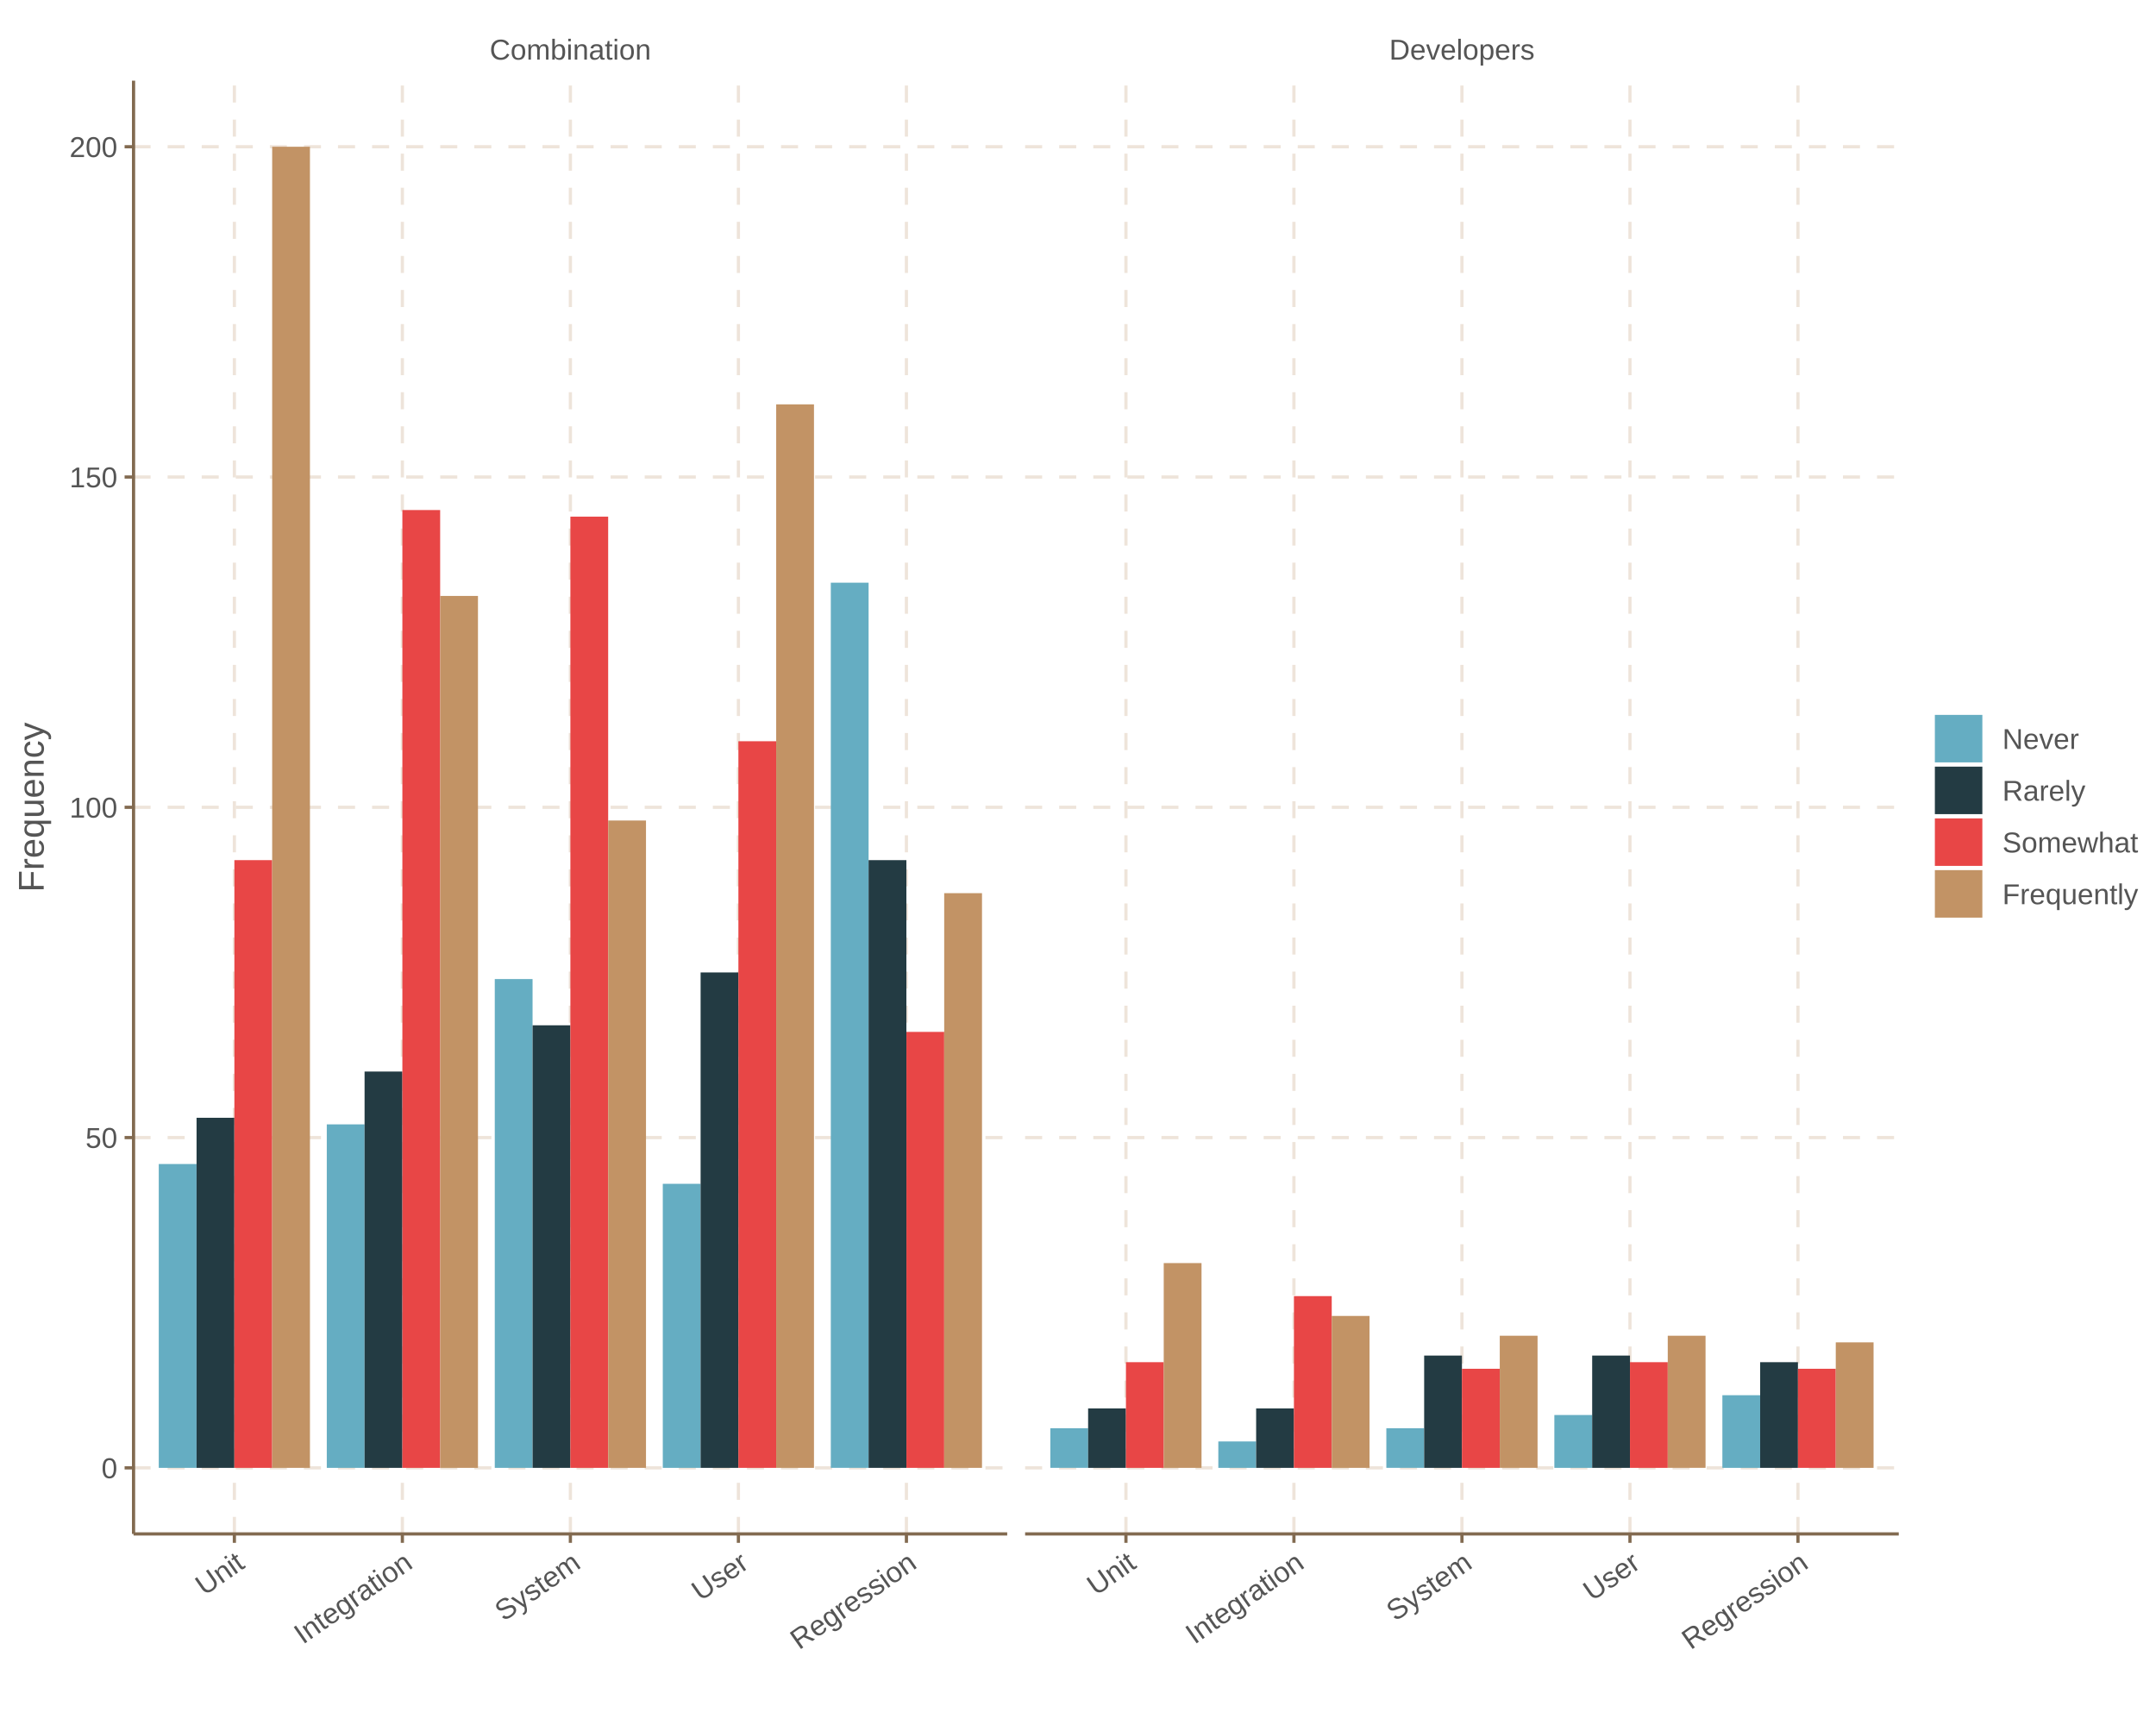
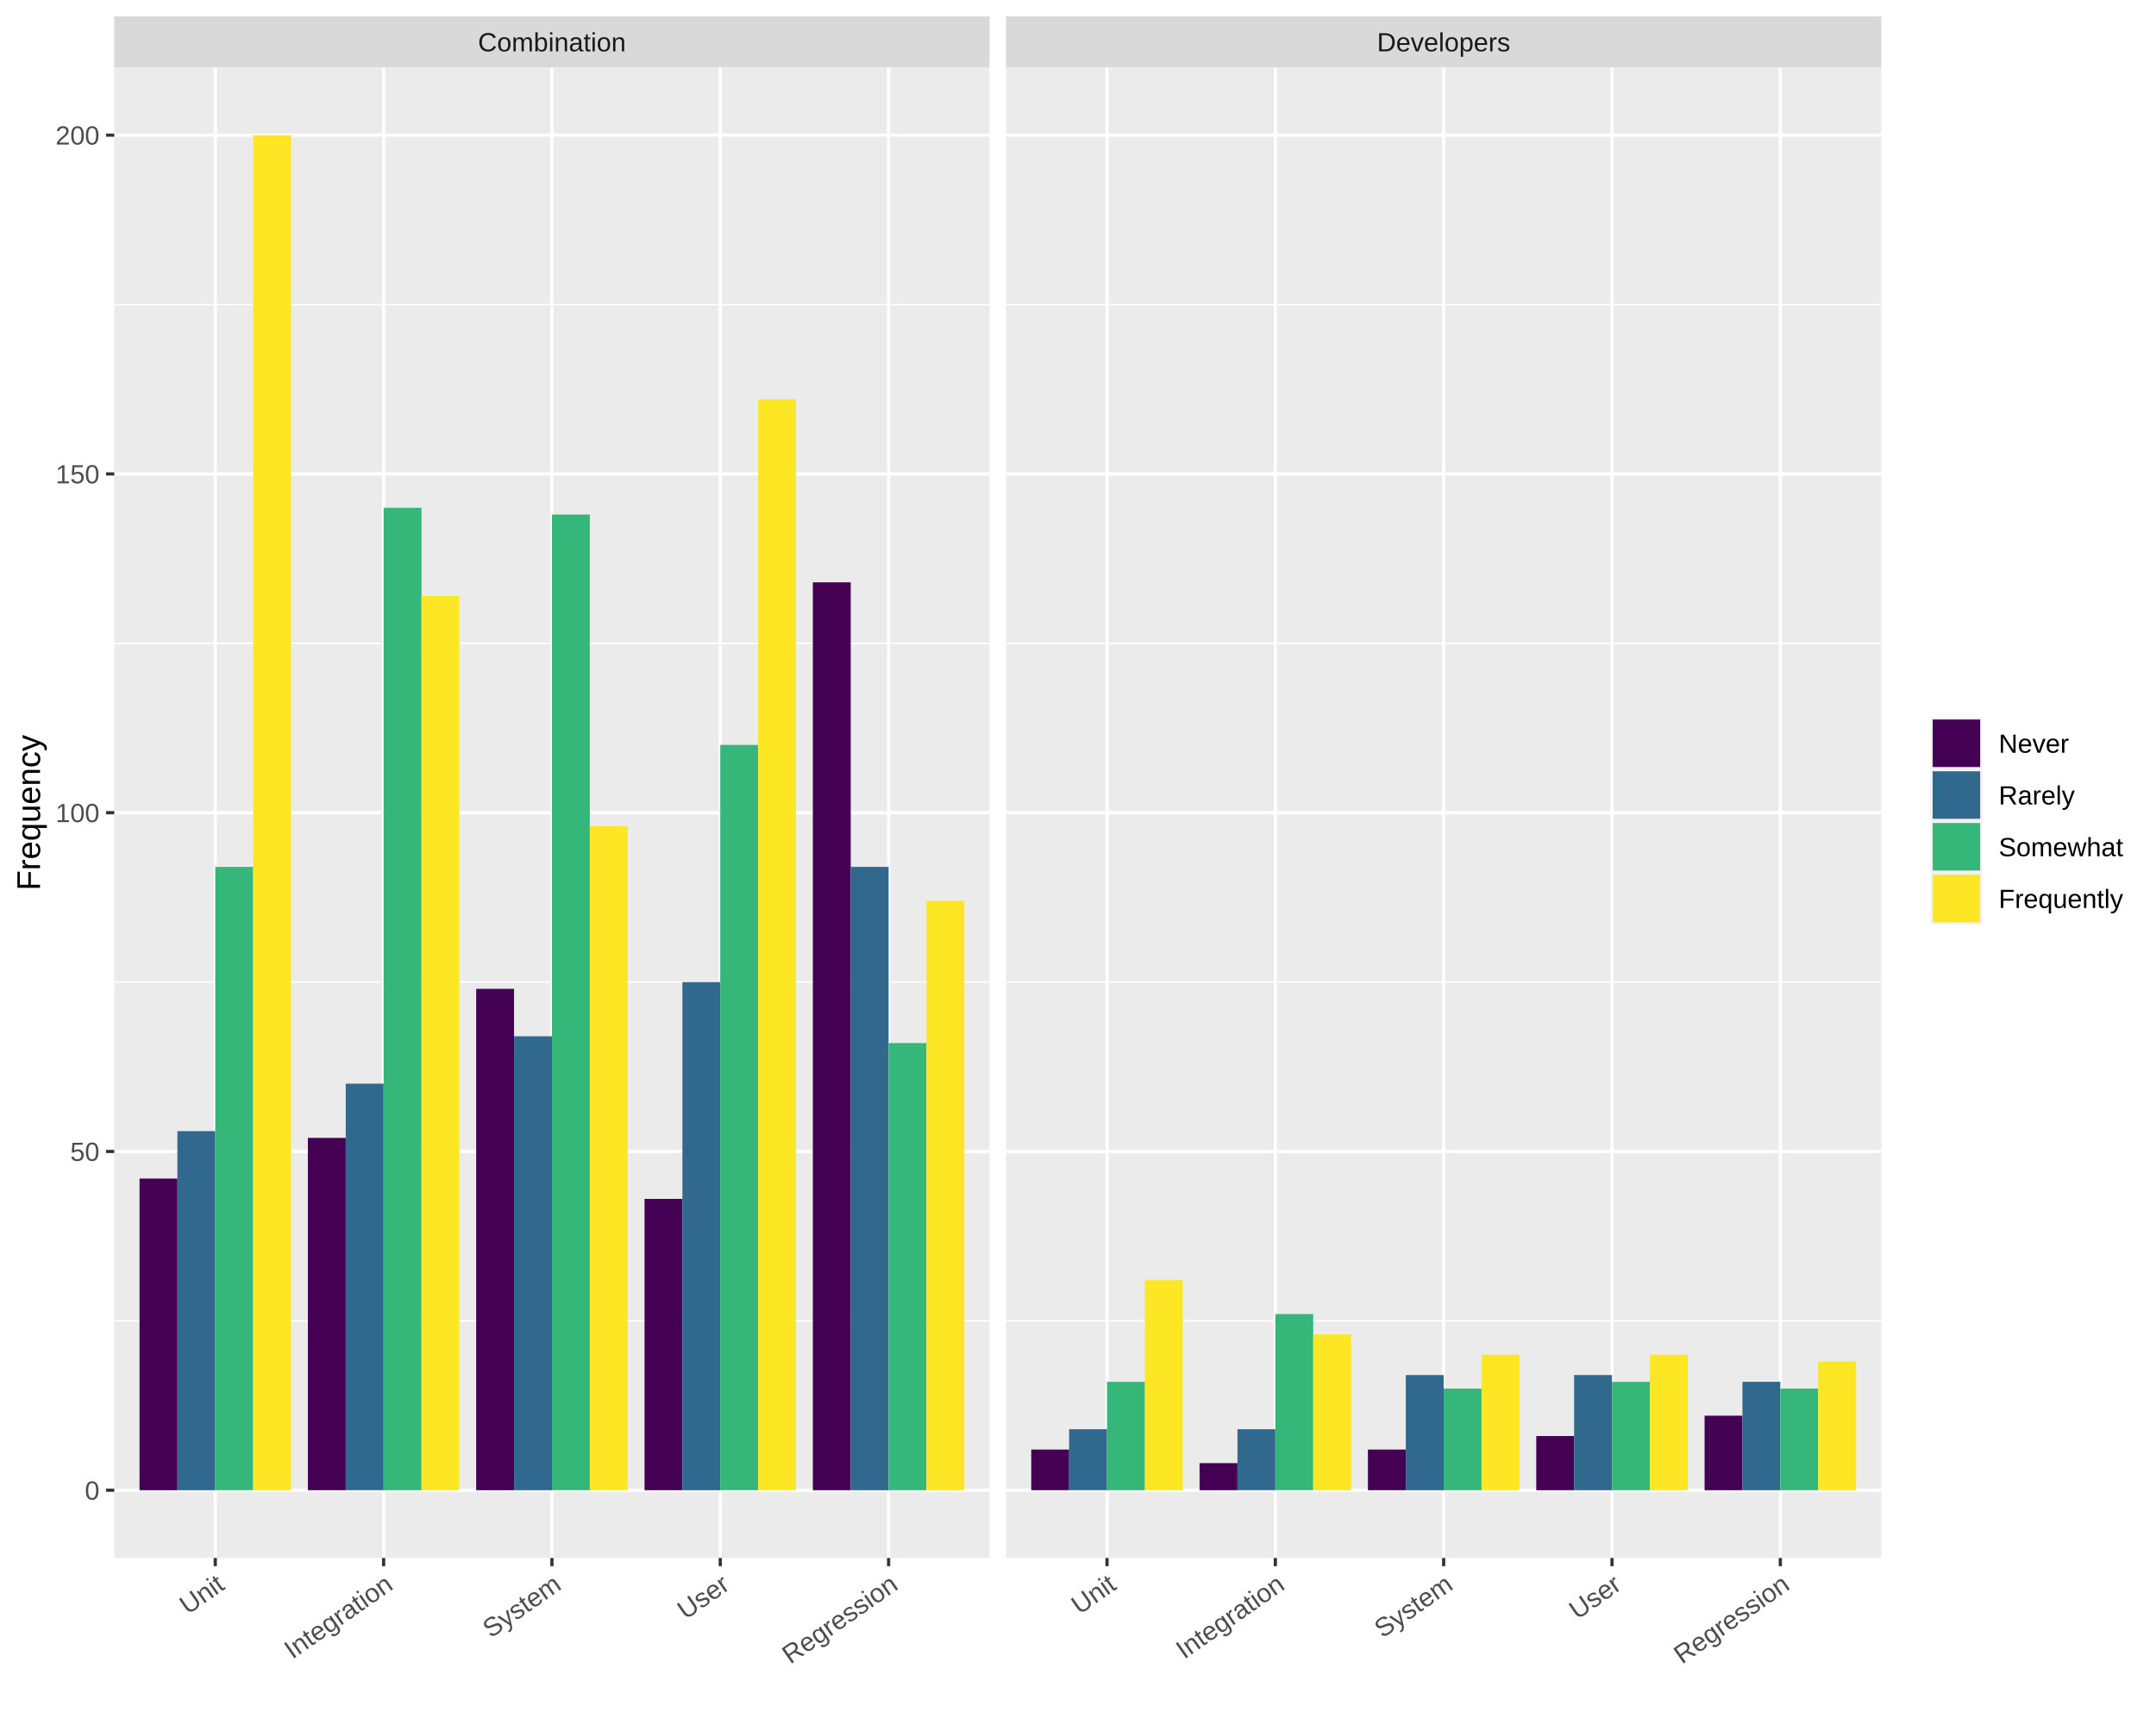
<svg xmlns="http://www.w3.org/2000/svg" class="svglite" width="720.00pt" height="576.00pt" viewBox="0 0 720.00 576.00">
  <defs>
    <style type="text/css">
    .svglite line, .svglite polyline, .svglite polygon, .svglite path, .svglite rect, .svglite circle {
      fill: none;
      stroke: #000000;
      stroke-linecap: round;
      stroke-linejoin: round;
      stroke-miterlimit: 10.00;
    }
    .svglite text {
      white-space: pre;
    }
  </style>
  </defs>
  <rect width="100%" height="100%" style="stroke: none; fill: #FFFFFF;" />
  <defs>
    <clipPath id="cpMC4wMHw3MjAuMDB8MC4wMHw1NzYuMDA=">
      <rect x="0.00" y="0.00" width="720.00" height="576.00" />
    </clipPath>
  </defs>
  <g clip-path="url(#cpMC4wMHw3MjAuMDB8MC4wMHw1NzYuMDA=)">
-     <rect x="-0" y="0.00" width="720.00" height="576.00" style="stroke-width: 1.07; stroke: #FFFFFF; fill: #FFFFFF;" />
+     <rect x="0.00" y="0.00" width="720.00" height="576.00" style="stroke-width: 1.07; stroke: #FFFFFF; fill: #FFFFFF;" />
  </g>
  <defs>
-     <clipPath id="cpNDQuNjB8MzM2LjM2fDI2Ljk0fDUxMi4yMA==">
-       <rect x="44.60" y="26.94" width="291.76" height="485.26" />
+     <clipPath id="cpMzguMTZ8MzMwLjQ4fDIyLjUwfDUyMC4yMw==">
+       <rect x="38.16" y="22.50" width="292.31" height="497.72" />
    </clipPath>
  </defs>
-   <g clip-path="url(#cpNDQuNjB8MzM2LjM2fDI2Ljk0fDUxMi4yMA==)">
-     <rect x="44.60" y="26.94" width="291.76" height="485.26" style="stroke-width: 1.07; stroke: none; fill: #FFFFFF;" />
-     <polyline points="44.60,490.14 336.36,490.14 " style="stroke-width: 1.07; stroke: #EEE4DA; stroke-dasharray: 5.69,5.69; stroke-linecap: butt;" />
-     <polyline points="44.60,379.85 336.36,379.85 " style="stroke-width: 1.07; stroke: #EEE4DA; stroke-dasharray: 5.69,5.69; stroke-linecap: butt;" />
-     <polyline points="44.60,269.57 336.36,269.57 " style="stroke-width: 1.07; stroke: #EEE4DA; stroke-dasharray: 5.69,5.69; stroke-linecap: butt;" />
-     <polyline points="44.60,159.28 336.36,159.28 " style="stroke-width: 1.07; stroke: #EEE4DA; stroke-dasharray: 5.69,5.69; stroke-linecap: butt;" />
-     <polyline points="44.60,49.00 336.36,49.00 " style="stroke-width: 1.07; stroke: #EEE4DA; stroke-dasharray: 5.69,5.69; stroke-linecap: butt;" />
-     <polyline points="78.27,512.20 78.27,26.94 " style="stroke-width: 1.07; stroke: #EEE4DA; stroke-dasharray: 5.69,5.69; stroke-linecap: butt;" />
-     <polyline points="134.37,512.20 134.37,26.94 " style="stroke-width: 1.07; stroke: #EEE4DA; stroke-dasharray: 5.69,5.69; stroke-linecap: butt;" />
-     <polyline points="190.48,512.20 190.48,26.94 " style="stroke-width: 1.07; stroke: #EEE4DA; stroke-dasharray: 5.69,5.69; stroke-linecap: butt;" />
-     <polyline points="246.59,512.20 246.59,26.94 " style="stroke-width: 1.07; stroke: #EEE4DA; stroke-dasharray: 5.69,5.69; stroke-linecap: butt;" />
-     <polyline points="302.70,512.20 302.70,26.94 " style="stroke-width: 1.07; stroke: #EEE4DA; stroke-dasharray: 5.69,5.69; stroke-linecap: butt;" />
-     <rect x="53.02" y="388.68" width="12.62" height="101.46" style="stroke-width: 1.07; stroke: none; stroke-linecap: square; stroke-linejoin: miter; fill: #65ADC2;" />
-     <rect x="65.64" y="373.24" width="12.62" height="116.90" style="stroke-width: 1.07; stroke: none; stroke-linecap: square; stroke-linejoin: miter; fill: #233B43;" />
-     <rect x="78.27" y="287.21" width="12.62" height="202.93" style="stroke-width: 1.07; stroke: none; stroke-linecap: square; stroke-linejoin: miter; fill: #E84646;" />
-     <rect x="90.89" y="49.00" width="12.62" height="441.14" style="stroke-width: 1.07; stroke: none; stroke-linecap: square; stroke-linejoin: miter; fill: #C29365;" />
-     <rect x="109.13" y="375.44" width="12.62" height="114.70" style="stroke-width: 1.07; stroke: none; stroke-linecap: square; stroke-linejoin: miter; fill: #65ADC2;" />
-     <rect x="121.75" y="357.80" width="12.62" height="132.34" style="stroke-width: 1.07; stroke: none; stroke-linecap: square; stroke-linejoin: miter; fill: #233B43;" />
-     <rect x="134.37" y="170.31" width="12.62" height="319.83" style="stroke-width: 1.07; stroke: none; stroke-linecap: square; stroke-linejoin: miter; fill: #E84646;" />
-     <rect x="147.00" y="198.99" width="12.62" height="291.15" style="stroke-width: 1.07; stroke: none; stroke-linecap: square; stroke-linejoin: miter; fill: #C29365;" />
-     <rect x="165.23" y="326.92" width="12.62" height="163.22" style="stroke-width: 1.07; stroke: none; stroke-linecap: square; stroke-linejoin: miter; fill: #65ADC2;" />
-     <rect x="177.86" y="342.36" width="12.62" height="147.78" style="stroke-width: 1.07; stroke: none; stroke-linecap: square; stroke-linejoin: miter; fill: #233B43;" />
-     <rect x="190.48" y="172.52" width="12.62" height="317.62" style="stroke-width: 1.07; stroke: none; stroke-linecap: square; stroke-linejoin: miter; fill: #E84646;" />
-     <rect x="203.11" y="273.98" width="12.62" height="216.16" style="stroke-width: 1.07; stroke: none; stroke-linecap: square; stroke-linejoin: miter; fill: #C29365;" />
-     <rect x="221.34" y="395.29" width="12.62" height="94.85" style="stroke-width: 1.07; stroke: none; stroke-linecap: square; stroke-linejoin: miter; fill: #65ADC2;" />
-     <rect x="233.97" y="324.71" width="12.62" height="165.43" style="stroke-width: 1.07; stroke: none; stroke-linecap: square; stroke-linejoin: miter; fill: #233B43;" />
-     <rect x="246.59" y="247.51" width="12.62" height="242.63" style="stroke-width: 1.07; stroke: none; stroke-linecap: square; stroke-linejoin: miter; fill: #E84646;" />
-     <rect x="259.21" y="135.02" width="12.62" height="355.12" style="stroke-width: 1.07; stroke: none; stroke-linecap: square; stroke-linejoin: miter; fill: #C29365;" />
-     <rect x="277.45" y="194.57" width="12.62" height="295.56" style="stroke-width: 1.07; stroke: none; stroke-linecap: square; stroke-linejoin: miter; fill: #65ADC2;" />
-     <rect x="290.07" y="287.21" width="12.62" height="202.93" style="stroke-width: 1.07; stroke: none; stroke-linecap: square; stroke-linejoin: miter; fill: #233B43;" />
-     <rect x="302.70" y="344.56" width="12.62" height="145.58" style="stroke-width: 1.07; stroke: none; stroke-linecap: square; stroke-linejoin: miter; fill: #E84646;" />
-     <rect x="315.32" y="298.24" width="12.62" height="191.90" style="stroke-width: 1.07; stroke: none; stroke-linecap: square; stroke-linejoin: miter; fill: #C29365;" />
+   <g clip-path="url(#cpMzguMTZ8MzMwLjQ4fDIyLjUwfDUyMC4yMw==)">
+     <rect x="38.16" y="22.50" width="292.31" height="497.72" style="stroke-width: 1.07; stroke: none; fill: #EBEBEB;" />
+     <polyline points="38.16,441.05 330.48,441.05 " style="stroke-width: 0.53; stroke: #FFFFFF; stroke-linecap: butt;" />
+     <polyline points="38.16,327.93 330.48,327.93 " style="stroke-width: 0.53; stroke: #FFFFFF; stroke-linecap: butt;" />
+     <polyline points="38.16,214.81 330.48,214.81 " style="stroke-width: 0.53; stroke: #FFFFFF; stroke-linecap: butt;" />
+     <polyline points="38.16,101.69 330.48,101.69 " style="stroke-width: 0.53; stroke: #FFFFFF; stroke-linecap: butt;" />
+     <polyline points="38.16,497.61 330.48,497.61 " style="stroke-width: 1.07; stroke: #FFFFFF; stroke-linecap: butt;" />
+     <polyline points="38.16,384.49 330.48,384.49 " style="stroke-width: 1.07; stroke: #FFFFFF; stroke-linecap: butt;" />
+     <polyline points="38.16,271.37 330.48,271.37 " style="stroke-width: 1.07; stroke: #FFFFFF; stroke-linecap: butt;" />
+     <polyline points="38.16,158.25 330.48,158.25 " style="stroke-width: 1.07; stroke: #FFFFFF; stroke-linecap: butt;" />
+     <polyline points="38.16,45.13 330.48,45.13 " style="stroke-width: 1.07; stroke: #FFFFFF; stroke-linecap: butt;" />
+     <polyline points="71.89,520.23 71.89,22.50 " style="stroke-width: 1.07; stroke: #FFFFFF; stroke-linecap: butt;" />
+     <polyline points="128.11,520.23 128.11,22.50 " style="stroke-width: 1.07; stroke: #FFFFFF; stroke-linecap: butt;" />
+     <polyline points="184.32,520.23 184.32,22.50 " style="stroke-width: 1.07; stroke: #FFFFFF; stroke-linecap: butt;" />
+     <polyline points="240.53,520.23 240.53,22.50 " style="stroke-width: 1.07; stroke: #FFFFFF; stroke-linecap: butt;" />
+     <polyline points="296.75,520.23 296.75,22.50 " style="stroke-width: 1.07; stroke: #FFFFFF; stroke-linecap: butt;" />
+     <rect x="46.60" y="393.54" width="12.65" height="104.07" style="stroke-width: 1.07; stroke: none; stroke-linecap: square; stroke-linejoin: miter; fill: #440154;" />
+     <rect x="59.24" y="377.70" width="12.65" height="119.91" style="stroke-width: 1.07; stroke: none; stroke-linecap: square; stroke-linejoin: miter; fill: #31688E;" />
+     <rect x="71.89" y="289.47" width="12.65" height="208.14" style="stroke-width: 1.07; stroke: none; stroke-linecap: square; stroke-linejoin: miter; fill: #35B779;" />
+     <rect x="84.54" y="45.13" width="12.65" height="452.48" style="stroke-width: 1.07; stroke: none; stroke-linecap: square; stroke-linejoin: miter; fill: #FDE725;" />
+     <rect x="102.81" y="379.96" width="12.65" height="117.64" style="stroke-width: 1.07; stroke: none; stroke-linecap: square; stroke-linejoin: miter; fill: #440154;" />
+     <rect x="115.46" y="361.86" width="12.65" height="135.74" style="stroke-width: 1.07; stroke: none; stroke-linecap: square; stroke-linejoin: miter; fill: #31688E;" />
+     <rect x="128.11" y="169.56" width="12.65" height="328.05" style="stroke-width: 1.07; stroke: none; stroke-linecap: square; stroke-linejoin: miter; fill: #35B779;" />
+     <rect x="140.75" y="198.97" width="12.65" height="298.63" style="stroke-width: 1.07; stroke: none; stroke-linecap: square; stroke-linejoin: miter; fill: #FDE725;" />
+     <rect x="159.02" y="330.19" width="12.65" height="167.42" style="stroke-width: 1.07; stroke: none; stroke-linecap: square; stroke-linejoin: miter; fill: #440154;" />
+     <rect x="171.67" y="346.03" width="12.65" height="151.58" style="stroke-width: 1.07; stroke: none; stroke-linecap: square; stroke-linejoin: miter; fill: #31688E;" />
+     <rect x="184.32" y="171.82" width="12.65" height="325.78" style="stroke-width: 1.07; stroke: none; stroke-linecap: square; stroke-linejoin: miter; fill: #35B779;" />
+     <rect x="196.97" y="275.89" width="12.65" height="221.71" style="stroke-width: 1.07; stroke: none; stroke-linecap: square; stroke-linejoin: miter; fill: #FDE725;" />
+     <rect x="215.24" y="400.32" width="12.65" height="97.28" style="stroke-width: 1.07; stroke: none; stroke-linecap: square; stroke-linejoin: miter; fill: #440154;" />
+     <rect x="227.89" y="327.93" width="12.65" height="169.68" style="stroke-width: 1.07; stroke: none; stroke-linecap: square; stroke-linejoin: miter; fill: #31688E;" />
+     <rect x="240.53" y="248.74" width="12.65" height="248.86" style="stroke-width: 1.07; stroke: none; stroke-linecap: square; stroke-linejoin: miter; fill: #35B779;" />
+     <rect x="253.18" y="133.36" width="12.65" height="364.24" style="stroke-width: 1.07; stroke: none; stroke-linecap: square; stroke-linejoin: miter; fill: #FDE725;" />
+     <rect x="271.45" y="194.45" width="12.65" height="303.16" style="stroke-width: 1.07; stroke: none; stroke-linecap: square; stroke-linejoin: miter; fill: #440154;" />
+     <rect x="284.10" y="289.47" width="12.65" height="208.14" style="stroke-width: 1.07; stroke: none; stroke-linecap: square; stroke-linejoin: miter; fill: #31688E;" />
+     <rect x="296.75" y="348.29" width="12.65" height="149.32" style="stroke-width: 1.07; stroke: none; stroke-linecap: square; stroke-linejoin: miter; fill: #35B779;" />
+     <rect x="309.40" y="300.78" width="12.65" height="196.83" style="stroke-width: 1.07; stroke: none; stroke-linecap: square; stroke-linejoin: miter; fill: #FDE725;" />
  </g>
  <g clip-path="url(#cpMC4wMHw3MjAuMDB8MC4wMHw1NzYuMDA=)">
</g>
  <defs>
-     <clipPath id="cpMzQyLjM0fDYzNC4xMHwyNi45NHw1MTIuMjA=">
-       <rect x="342.34" y="26.94" width="291.76" height="485.26" />
+     <clipPath id="cpMzM1Ljk2fDYyOC4yN3wyMi41MHw1MjAuMjM=">
+       <rect x="335.96" y="22.50" width="292.31" height="497.72" />
    </clipPath>
  </defs>
-   <g clip-path="url(#cpMzQyLjM0fDYzNC4xMHwyNi45NHw1MTIuMjA=)">
-     <rect x="342.34" y="26.94" width="291.76" height="485.26" style="stroke-width: 1.07; stroke: none; fill: #FFFFFF;" />
-     <polyline points="342.34,490.14 634.10,490.14 " style="stroke-width: 1.07; stroke: #EEE4DA; stroke-dasharray: 5.69,5.69; stroke-linecap: butt;" />
-     <polyline points="342.34,379.85 634.10,379.85 " style="stroke-width: 1.07; stroke: #EEE4DA; stroke-dasharray: 5.69,5.69; stroke-linecap: butt;" />
-     <polyline points="342.34,269.57 634.10,269.57 " style="stroke-width: 1.07; stroke: #EEE4DA; stroke-dasharray: 5.69,5.69; stroke-linecap: butt;" />
-     <polyline points="342.34,159.28 634.10,159.28 " style="stroke-width: 1.07; stroke: #EEE4DA; stroke-dasharray: 5.69,5.69; stroke-linecap: butt;" />
-     <polyline points="342.34,49.00 634.10,49.00 " style="stroke-width: 1.07; stroke: #EEE4DA; stroke-dasharray: 5.69,5.69; stroke-linecap: butt;" />
-     <polyline points="376.01,512.20 376.01,26.94 " style="stroke-width: 1.07; stroke: #EEE4DA; stroke-dasharray: 5.69,5.69; stroke-linecap: butt;" />
-     <polyline points="432.11,512.20 432.11,26.94 " style="stroke-width: 1.07; stroke: #EEE4DA; stroke-dasharray: 5.69,5.69; stroke-linecap: butt;" />
-     <polyline points="488.22,512.20 488.22,26.94 " style="stroke-width: 1.07; stroke: #EEE4DA; stroke-dasharray: 5.69,5.69; stroke-linecap: butt;" />
-     <polyline points="544.33,512.20 544.33,26.94 " style="stroke-width: 1.07; stroke: #EEE4DA; stroke-dasharray: 5.69,5.69; stroke-linecap: butt;" />
-     <polyline points="600.44,512.20 600.44,26.94 " style="stroke-width: 1.07; stroke: #EEE4DA; stroke-dasharray: 5.69,5.69; stroke-linecap: butt;" />
-     <rect x="350.76" y="476.90" width="12.62" height="13.23" style="stroke-width: 1.07; stroke: none; stroke-linecap: square; stroke-linejoin: miter; fill: #65ADC2;" />
-     <rect x="363.38" y="470.29" width="12.62" height="19.85" style="stroke-width: 1.07; stroke: none; stroke-linecap: square; stroke-linejoin: miter; fill: #233B43;" />
-     <rect x="376.01" y="454.85" width="12.62" height="35.29" style="stroke-width: 1.07; stroke: none; stroke-linecap: square; stroke-linejoin: miter; fill: #E84646;" />
-     <rect x="388.63" y="421.76" width="12.62" height="68.38" style="stroke-width: 1.07; stroke: none; stroke-linecap: square; stroke-linejoin: miter; fill: #C29365;" />
-     <rect x="406.86" y="481.32" width="12.62" height="8.82" style="stroke-width: 1.07; stroke: none; stroke-linecap: square; stroke-linejoin: miter; fill: #65ADC2;" />
-     <rect x="419.49" y="470.29" width="12.62" height="19.85" style="stroke-width: 1.07; stroke: none; stroke-linecap: square; stroke-linejoin: miter; fill: #233B43;" />
-     <rect x="432.11" y="432.79" width="12.62" height="57.35" style="stroke-width: 1.07; stroke: none; stroke-linecap: square; stroke-linejoin: miter; fill: #E84646;" />
-     <rect x="444.74" y="439.41" width="12.62" height="50.73" style="stroke-width: 1.07; stroke: none; stroke-linecap: square; stroke-linejoin: miter; fill: #C29365;" />
-     <rect x="462.97" y="476.90" width="12.62" height="13.23" style="stroke-width: 1.07; stroke: none; stroke-linecap: square; stroke-linejoin: miter; fill: #65ADC2;" />
-     <rect x="475.60" y="452.64" width="12.62" height="37.50" style="stroke-width: 1.07; stroke: none; stroke-linecap: square; stroke-linejoin: miter; fill: #233B43;" />
-     <rect x="488.22" y="457.05" width="12.62" height="33.09" style="stroke-width: 1.07; stroke: none; stroke-linecap: square; stroke-linejoin: miter; fill: #E84646;" />
-     <rect x="500.85" y="446.02" width="12.62" height="44.11" style="stroke-width: 1.07; stroke: none; stroke-linecap: square; stroke-linejoin: miter; fill: #C29365;" />
-     <rect x="519.08" y="472.49" width="12.62" height="17.65" style="stroke-width: 1.07; stroke: none; stroke-linecap: square; stroke-linejoin: miter; fill: #65ADC2;" />
-     <rect x="531.71" y="452.64" width="12.62" height="37.50" style="stroke-width: 1.07; stroke: none; stroke-linecap: square; stroke-linejoin: miter; fill: #233B43;" />
-     <rect x="544.33" y="454.85" width="12.62" height="35.29" style="stroke-width: 1.07; stroke: none; stroke-linecap: square; stroke-linejoin: miter; fill: #E84646;" />
-     <rect x="556.95" y="446.02" width="12.62" height="44.11" style="stroke-width: 1.07; stroke: none; stroke-linecap: square; stroke-linejoin: miter; fill: #C29365;" />
-     <rect x="575.19" y="465.88" width="12.62" height="24.26" style="stroke-width: 1.07; stroke: none; stroke-linecap: square; stroke-linejoin: miter; fill: #65ADC2;" />
-     <rect x="587.81" y="454.85" width="12.62" height="35.29" style="stroke-width: 1.07; stroke: none; stroke-linecap: square; stroke-linejoin: miter; fill: #233B43;" />
-     <rect x="600.44" y="457.05" width="12.62" height="33.09" style="stroke-width: 1.07; stroke: none; stroke-linecap: square; stroke-linejoin: miter; fill: #E84646;" />
-     <rect x="613.06" y="448.23" width="12.62" height="41.91" style="stroke-width: 1.07; stroke: none; stroke-linecap: square; stroke-linejoin: miter; fill: #C29365;" />
+   <g clip-path="url(#cpMzM1Ljk2fDYyOC4yN3wyMi41MHw1MjAuMjM=)">
+     <rect x="335.96" y="22.50" width="292.31" height="497.72" style="stroke-width: 1.07; stroke: none; fill: #EBEBEB;" />
+     <polyline points="335.96,441.05 628.27,441.05 " style="stroke-width: 0.53; stroke: #FFFFFF; stroke-linecap: butt;" />
+     <polyline points="335.96,327.93 628.27,327.93 " style="stroke-width: 0.53; stroke: #FFFFFF; stroke-linecap: butt;" />
+     <polyline points="335.96,214.81 628.27,214.81 " style="stroke-width: 0.53; stroke: #FFFFFF; stroke-linecap: butt;" />
+     <polyline points="335.96,101.69 628.27,101.69 " style="stroke-width: 0.53; stroke: #FFFFFF; stroke-linecap: butt;" />
+     <polyline points="335.96,497.61 628.27,497.61 " style="stroke-width: 1.07; stroke: #FFFFFF; stroke-linecap: butt;" />
+     <polyline points="335.96,384.49 628.27,384.49 " style="stroke-width: 1.07; stroke: #FFFFFF; stroke-linecap: butt;" />
+     <polyline points="335.96,271.37 628.27,271.37 " style="stroke-width: 1.07; stroke: #FFFFFF; stroke-linecap: butt;" />
+     <polyline points="335.96,158.25 628.27,158.25 " style="stroke-width: 1.07; stroke: #FFFFFF; stroke-linecap: butt;" />
+     <polyline points="335.96,45.13 628.27,45.13 " style="stroke-width: 1.07; stroke: #FFFFFF; stroke-linecap: butt;" />
+     <polyline points="369.69,520.23 369.69,22.50 " style="stroke-width: 1.07; stroke: #FFFFFF; stroke-linecap: butt;" />
+     <polyline points="425.90,520.23 425.90,22.50 " style="stroke-width: 1.07; stroke: #FFFFFF; stroke-linecap: butt;" />
+     <polyline points="482.11,520.23 482.11,22.50 " style="stroke-width: 1.07; stroke: #FFFFFF; stroke-linecap: butt;" />
+     <polyline points="538.33,520.23 538.33,22.50 " style="stroke-width: 1.07; stroke: #FFFFFF; stroke-linecap: butt;" />
+     <polyline points="594.54,520.23 594.54,22.50 " style="stroke-width: 1.07; stroke: #FFFFFF; stroke-linecap: butt;" />
+     <rect x="344.39" y="484.03" width="12.65" height="13.57" style="stroke-width: 1.07; stroke: none; stroke-linecap: square; stroke-linejoin: miter; fill: #440154;" />
+     <rect x="357.04" y="477.24" width="12.65" height="20.36" style="stroke-width: 1.07; stroke: none; stroke-linecap: square; stroke-linejoin: miter; fill: #31688E;" />
+     <rect x="369.69" y="461.41" width="12.65" height="36.20" style="stroke-width: 1.07; stroke: none; stroke-linecap: square; stroke-linejoin: miter; fill: #35B779;" />
+     <rect x="382.33" y="427.47" width="12.65" height="70.13" style="stroke-width: 1.07; stroke: none; stroke-linecap: square; stroke-linejoin: miter; fill: #FDE725;" />
+     <rect x="400.60" y="488.56" width="12.65" height="9.05" style="stroke-width: 1.07; stroke: none; stroke-linecap: square; stroke-linejoin: miter; fill: #440154;" />
+     <rect x="413.25" y="477.24" width="12.65" height="20.36" style="stroke-width: 1.07; stroke: none; stroke-linecap: square; stroke-linejoin: miter; fill: #31688E;" />
+     <rect x="425.90" y="438.78" width="12.65" height="58.82" style="stroke-width: 1.07; stroke: none; stroke-linecap: square; stroke-linejoin: miter; fill: #35B779;" />
+     <rect x="438.55" y="445.57" width="12.65" height="52.03" style="stroke-width: 1.07; stroke: none; stroke-linecap: square; stroke-linejoin: miter; fill: #FDE725;" />
+     <rect x="456.82" y="484.03" width="12.65" height="13.57" style="stroke-width: 1.07; stroke: none; stroke-linecap: square; stroke-linejoin: miter; fill: #440154;" />
+     <rect x="469.47" y="459.15" width="12.65" height="38.46" style="stroke-width: 1.07; stroke: none; stroke-linecap: square; stroke-linejoin: miter; fill: #31688E;" />
+     <rect x="482.11" y="463.67" width="12.65" height="33.94" style="stroke-width: 1.07; stroke: none; stroke-linecap: square; stroke-linejoin: miter; fill: #35B779;" />
+     <rect x="494.76" y="452.36" width="12.65" height="45.25" style="stroke-width: 1.07; stroke: none; stroke-linecap: square; stroke-linejoin: miter; fill: #FDE725;" />
+     <rect x="513.03" y="479.51" width="12.65" height="18.10" style="stroke-width: 1.07; stroke: none; stroke-linecap: square; stroke-linejoin: miter; fill: #440154;" />
+     <rect x="525.68" y="459.15" width="12.65" height="38.46" style="stroke-width: 1.07; stroke: none; stroke-linecap: square; stroke-linejoin: miter; fill: #31688E;" />
+     <rect x="538.33" y="461.41" width="12.65" height="36.20" style="stroke-width: 1.07; stroke: none; stroke-linecap: square; stroke-linejoin: miter; fill: #35B779;" />
+     <rect x="550.98" y="452.36" width="12.65" height="45.25" style="stroke-width: 1.07; stroke: none; stroke-linecap: square; stroke-linejoin: miter; fill: #FDE725;" />
+     <rect x="569.25" y="472.72" width="12.65" height="24.89" style="stroke-width: 1.07; stroke: none; stroke-linecap: square; stroke-linejoin: miter; fill: #440154;" />
+     <rect x="581.89" y="461.41" width="12.65" height="36.20" style="stroke-width: 1.07; stroke: none; stroke-linecap: square; stroke-linejoin: miter; fill: #31688E;" />
+     <rect x="594.54" y="463.67" width="12.65" height="33.94" style="stroke-width: 1.07; stroke: none; stroke-linecap: square; stroke-linejoin: miter; fill: #35B779;" />
+     <rect x="607.19" y="454.62" width="12.65" height="42.99" style="stroke-width: 1.07; stroke: none; stroke-linecap: square; stroke-linejoin: miter; fill: #FDE725;" />
  </g>
  <g clip-path="url(#cpMC4wMHw3MjAuMDB8MC4wMHw1NzYuMDA=)">
</g>
  <defs>
-     <clipPath id="cpNDQuNjB8MzM2LjM2fDUuOTh8MjYuOTQ=">
-       <rect x="44.60" y="5.98" width="291.76" height="20.96" />
+     <clipPath id="cpMzguMTZ8MzMwLjQ4fDUuNDh8MjIuNTA=">
+       <rect x="38.16" y="5.48" width="292.31" height="17.03" />
    </clipPath>
  </defs>
-   <g clip-path="url(#cpNDQuNjB8MzM2LjM2fDUuOTh8MjYuOTQ=)">
-     <rect x="44.60" y="5.98" width="291.76" height="20.96" style="stroke-width: 1.07; stroke: none; fill: #FFFFFF;" />
-     <text x="190.48" y="19.90" text-anchor="middle" style="font-size: 9.60px;fill: #555555; font-family: &quot;Arial&quot;;" textLength="53.86px" lengthAdjust="spacingAndGlyphs">Combination</text>
+   <g clip-path="url(#cpMzguMTZ8MzMwLjQ4fDUuNDh8MjIuNTA=)">
+     <rect x="38.16" y="5.48" width="292.31" height="17.03" style="stroke-width: 1.07; stroke: none; fill: #D9D9D9;" />
+     <text x="184.32" y="17.15" text-anchor="middle" style="font-size: 8.80px;fill: #1A1A1A; font-family: &quot;Arial&quot;;" textLength="49.40px" lengthAdjust="spacingAndGlyphs">Combination</text>
  </g>
  <g clip-path="url(#cpMC4wMHw3MjAuMDB8MC4wMHw1NzYuMDA=)">
</g>
  <defs>
-     <clipPath id="cpMzQyLjM0fDYzNC4xMHw1Ljk4fDI2Ljk0">
-       <rect x="342.34" y="5.98" width="291.76" height="20.96" />
+     <clipPath id="cpMzM1Ljk2fDYyOC4yN3w1LjQ4fDIyLjUw">
+       <rect x="335.96" y="5.48" width="292.31" height="17.03" />
    </clipPath>
  </defs>
-   <g clip-path="url(#cpMzQyLjM0fDYzNC4xMHw1Ljk4fDI2Ljk0)">
-     <rect x="342.34" y="5.98" width="291.76" height="20.96" style="stroke-width: 1.07; stroke: none; fill: #FFFFFF;" />
-     <text x="488.22" y="19.90" text-anchor="middle" style="font-size: 9.60px;fill: #555555; font-family: &quot;Arial&quot;;" textLength="48.52px" lengthAdjust="spacingAndGlyphs">Developers</text>
+   <g clip-path="url(#cpMzM1Ljk2fDYyOC4yN3w1LjQ4fDIyLjUw)">
+     <rect x="335.96" y="5.48" width="292.31" height="17.03" style="stroke-width: 1.07; stroke: none; fill: #D9D9D9;" />
+     <text x="482.11" y="17.15" text-anchor="middle" style="font-size: 8.80px;fill: #1A1A1A; font-family: &quot;Arial&quot;;" textLength="44.51px" lengthAdjust="spacingAndGlyphs">Developers</text>
  </g>
  <g clip-path="url(#cpMC4wMHw3MjAuMDB8MC4wMHw1NzYuMDA=)">
-     <polyline points="44.60,512.20 336.36,512.20 " style="stroke-width: 1.07; stroke: #826A50; stroke-linecap: butt;" />
-     <polyline points="78.27,515.18 78.27,512.20 " style="stroke-width: 1.07; stroke: #826A50; stroke-linecap: butt;" />
-     <polyline points="134.37,515.18 134.37,512.20 " style="stroke-width: 1.07; stroke: #826A50; stroke-linecap: butt;" />
-     <polyline points="190.48,515.18 190.48,512.20 " style="stroke-width: 1.07; stroke: #826A50; stroke-linecap: butt;" />
-     <polyline points="246.59,515.18 246.59,512.20 " style="stroke-width: 1.07; stroke: #826A50; stroke-linecap: butt;" />
-     <polyline points="302.70,515.18 302.70,512.20 " style="stroke-width: 1.07; stroke: #826A50; stroke-linecap: butt;" />
-     <text transform="translate(82.21,523.21) rotate(-35)" text-anchor="end" style="font-size: 9.60px;fill: #555555; font-family: &quot;Arial&quot;;" textLength="17.06px" lengthAdjust="spacingAndGlyphs">Unit</text>
-     <text transform="translate(138.32,523.21) rotate(-35)" text-anchor="end" style="font-size: 9.60px;fill: #555555; font-family: &quot;Arial&quot;;" textLength="45.33px" lengthAdjust="spacingAndGlyphs">Integration</text>
-     <text transform="translate(194.43,523.21) rotate(-35)" text-anchor="end" style="font-size: 9.60px;fill: #555555; font-family: &quot;Arial&quot;;" textLength="31.98px" lengthAdjust="spacingAndGlyphs">System</text>
-     <text transform="translate(250.54,523.21) rotate(-35)" text-anchor="end" style="font-size: 9.60px;fill: #555555; font-family: &quot;Arial&quot;;" textLength="20.25px" lengthAdjust="spacingAndGlyphs">User</text>
-     <text transform="translate(306.65,523.21) rotate(-35)" text-anchor="end" style="font-size: 9.60px;fill: #555555; font-family: &quot;Arial&quot;;" textLength="48.52px" lengthAdjust="spacingAndGlyphs">Regression</text>
-     <polyline points="342.34,512.20 634.10,512.20 " style="stroke-width: 1.07; stroke: #826A50; stroke-linecap: butt;" />
-     <polyline points="376.01,515.18 376.01,512.20 " style="stroke-width: 1.07; stroke: #826A50; stroke-linecap: butt;" />
-     <polyline points="432.11,515.18 432.11,512.20 " style="stroke-width: 1.07; stroke: #826A50; stroke-linecap: butt;" />
-     <polyline points="488.22,515.18 488.22,512.20 " style="stroke-width: 1.07; stroke: #826A50; stroke-linecap: butt;" />
-     <polyline points="544.33,515.18 544.33,512.20 " style="stroke-width: 1.07; stroke: #826A50; stroke-linecap: butt;" />
-     <polyline points="600.44,515.18 600.44,512.20 " style="stroke-width: 1.07; stroke: #826A50; stroke-linecap: butt;" />
-     <text transform="translate(379.95,523.21) rotate(-35)" text-anchor="end" style="font-size: 9.60px;fill: #555555; font-family: &quot;Arial&quot;;" textLength="17.06px" lengthAdjust="spacingAndGlyphs">Unit</text>
-     <text transform="translate(436.06,523.21) rotate(-35)" text-anchor="end" style="font-size: 9.60px;fill: #555555; font-family: &quot;Arial&quot;;" textLength="45.33px" lengthAdjust="spacingAndGlyphs">Integration</text>
-     <text transform="translate(492.17,523.21) rotate(-35)" text-anchor="end" style="font-size: 9.60px;fill: #555555; font-family: &quot;Arial&quot;;" textLength="31.98px" lengthAdjust="spacingAndGlyphs">System</text>
-     <text transform="translate(548.28,523.21) rotate(-35)" text-anchor="end" style="font-size: 9.60px;fill: #555555; font-family: &quot;Arial&quot;;" textLength="20.25px" lengthAdjust="spacingAndGlyphs">User</text>
-     <text transform="translate(604.39,523.21) rotate(-35)" text-anchor="end" style="font-size: 9.60px;fill: #555555; font-family: &quot;Arial&quot;;" textLength="48.52px" lengthAdjust="spacingAndGlyphs">Regression</text>
-     <polyline points="44.60,512.20 44.60,26.94 " style="stroke-width: 1.07; stroke: #826A50; stroke-linecap: butt;" />
-     <text x="39.22" y="493.58" text-anchor="end" style="font-size: 9.60px;fill: #555555; font-family: &quot;Arial&quot;;" textLength="5.34px" lengthAdjust="spacingAndGlyphs">0</text>
-     <text x="39.22" y="383.29" text-anchor="end" style="font-size: 9.60px;fill: #555555; font-family: &quot;Arial&quot;;" textLength="10.67px" lengthAdjust="spacingAndGlyphs">50</text>
-     <text x="39.22" y="273.01" text-anchor="end" style="font-size: 9.60px;fill: #555555; font-family: &quot;Arial&quot;;" textLength="16.01px" lengthAdjust="spacingAndGlyphs">100</text>
-     <text x="39.22" y="162.72" text-anchor="end" style="font-size: 9.60px;fill: #555555; font-family: &quot;Arial&quot;;" textLength="16.01px" lengthAdjust="spacingAndGlyphs">150</text>
-     <text x="39.22" y="52.44" text-anchor="end" style="font-size: 9.60px;fill: #555555; font-family: &quot;Arial&quot;;" textLength="16.01px" lengthAdjust="spacingAndGlyphs">200</text>
-     <polyline points="41.61,490.14 44.60,490.14 " style="stroke-width: 1.07; stroke: #826A50; stroke-linecap: butt;" />
-     <polyline points="41.61,379.85 44.60,379.85 " style="stroke-width: 1.07; stroke: #826A50; stroke-linecap: butt;" />
-     <polyline points="41.61,269.57 44.60,269.57 " style="stroke-width: 1.07; stroke: #826A50; stroke-linecap: butt;" />
-     <polyline points="41.61,159.28 44.60,159.28 " style="stroke-width: 1.07; stroke: #826A50; stroke-linecap: butt;" />
-     <polyline points="41.61,49.00 44.60,49.00 " style="stroke-width: 1.07; stroke: #826A50; stroke-linecap: butt;" />
-     <text transform="translate(14.59,269.57) rotate(-90)" text-anchor="middle" style="font-size: 12.00px;fill: #555555; font-family: &quot;Arial&quot;;" textLength="56.69px" lengthAdjust="spacingAndGlyphs">Frequency</text>
-     <rect x="645.44" y="232.02" width="68.58" height="75.10" style="stroke-width: 1.07; stroke: #FFFFFF; fill: #FFFFFF;" />
-     <rect x="645.44" y="238.00" width="17.28" height="17.28" style="stroke-width: 1.07; stroke: #FFFFFF; fill: #FFFFFF;" />
-     <rect x="646.15" y="238.71" width="15.86" height="15.86" style="stroke-width: 1.07; stroke: none; stroke-linecap: square; stroke-linejoin: miter; fill: #65ADC2;" />
-     <rect x="645.44" y="255.28" width="17.28" height="17.28" style="stroke-width: 1.07; stroke: #FFFFFF; fill: #FFFFFF;" />
-     <rect x="646.15" y="255.99" width="15.86" height="15.86" style="stroke-width: 1.07; stroke: none; stroke-linecap: square; stroke-linejoin: miter; fill: #233B43;" />
-     <rect x="645.44" y="272.56" width="17.28" height="17.28" style="stroke-width: 1.07; stroke: #FFFFFF; fill: #FFFFFF;" />
-     <rect x="646.15" y="273.27" width="15.86" height="15.86" style="stroke-width: 1.07; stroke: none; stroke-linecap: square; stroke-linejoin: miter; fill: #E84646;" />
-     <rect x="645.44" y="289.84" width="17.28" height="17.28" style="stroke-width: 1.07; stroke: #FFFFFF; fill: #FFFFFF;" />
-     <rect x="646.15" y="290.55" width="15.86" height="15.86" style="stroke-width: 1.07; stroke: none; stroke-linecap: square; stroke-linejoin: miter; fill: #C29365;" />
-     <text x="668.70" y="250.08" style="font-size: 9.60px;fill: #555555; font-family: &quot;Arial&quot;;" textLength="25.59px" lengthAdjust="spacingAndGlyphs">Never</text>
-     <text x="668.70" y="267.36" style="font-size: 9.60px;fill: #555555; font-family: &quot;Arial&quot;;" textLength="27.72px" lengthAdjust="spacingAndGlyphs">Rarely</text>
-     <text x="668.70" y="284.64" style="font-size: 9.60px;fill: #555555; font-family: &quot;Arial&quot;;" textLength="45.32px" lengthAdjust="spacingAndGlyphs">Somewhat</text>
-     <text x="668.70" y="301.92" style="font-size: 9.60px;fill: #555555; font-family: &quot;Arial&quot;;" textLength="45.32px" lengthAdjust="spacingAndGlyphs">Frequently</text>
+     <polyline points="71.89,522.97 71.89,520.23 " style="stroke-width: 1.07; stroke: #333333; stroke-linecap: butt;" />
+     <polyline points="128.11,522.97 128.11,520.23 " style="stroke-width: 1.07; stroke: #333333; stroke-linecap: butt;" />
+     <polyline points="184.32,522.97 184.32,520.23 " style="stroke-width: 1.07; stroke: #333333; stroke-linecap: butt;" />
+     <polyline points="240.53,522.97 240.53,520.23 " style="stroke-width: 1.07; stroke: #333333; stroke-linecap: butt;" />
+     <polyline points="296.75,522.97 296.75,520.23 " style="stroke-width: 1.07; stroke: #333333; stroke-linecap: butt;" />
+     <text transform="translate(75.51,530.33) rotate(-35)" text-anchor="end" style="font-size: 8.80px;fill: #4D4D4D; font-family: &quot;Arial&quot;;" textLength="15.64px" lengthAdjust="spacingAndGlyphs">Unit</text>
+     <text transform="translate(131.72,530.33) rotate(-35)" text-anchor="end" style="font-size: 8.80px;fill: #4D4D4D; font-family: &quot;Arial&quot;;" textLength="41.58px" lengthAdjust="spacingAndGlyphs">Integration</text>
+     <text transform="translate(187.94,530.33) rotate(-35)" text-anchor="end" style="font-size: 8.80px;fill: #4D4D4D; font-family: &quot;Arial&quot;;" textLength="29.33px" lengthAdjust="spacingAndGlyphs">System</text>
+     <text transform="translate(244.15,530.33) rotate(-35)" text-anchor="end" style="font-size: 8.80px;fill: #4D4D4D; font-family: &quot;Arial&quot;;" textLength="18.58px" lengthAdjust="spacingAndGlyphs">User</text>
+     <text transform="translate(300.37,530.33) rotate(-35)" text-anchor="end" style="font-size: 8.80px;fill: #4D4D4D; font-family: &quot;Arial&quot;;" textLength="44.51px" lengthAdjust="spacingAndGlyphs">Regression</text>
+     <polyline points="369.69,522.97 369.69,520.23 " style="stroke-width: 1.07; stroke: #333333; stroke-linecap: butt;" />
+     <polyline points="425.90,522.97 425.90,520.23 " style="stroke-width: 1.07; stroke: #333333; stroke-linecap: butt;" />
+     <polyline points="482.11,522.97 482.11,520.23 " style="stroke-width: 1.07; stroke: #333333; stroke-linecap: butt;" />
+     <polyline points="538.33,522.97 538.33,520.23 " style="stroke-width: 1.07; stroke: #333333; stroke-linecap: butt;" />
+     <polyline points="594.54,522.97 594.54,520.23 " style="stroke-width: 1.07; stroke: #333333; stroke-linecap: butt;" />
+     <text transform="translate(373.30,530.33) rotate(-35)" text-anchor="end" style="font-size: 8.80px;fill: #4D4D4D; font-family: &quot;Arial&quot;;" textLength="15.64px" lengthAdjust="spacingAndGlyphs">Unit</text>
+     <text transform="translate(429.52,530.33) rotate(-35)" text-anchor="end" style="font-size: 8.80px;fill: #4D4D4D; font-family: &quot;Arial&quot;;" textLength="41.58px" lengthAdjust="spacingAndGlyphs">Integration</text>
+     <text transform="translate(485.73,530.33) rotate(-35)" text-anchor="end" style="font-size: 8.80px;fill: #4D4D4D; font-family: &quot;Arial&quot;;" textLength="29.33px" lengthAdjust="spacingAndGlyphs">System</text>
+     <text transform="translate(541.95,530.33) rotate(-35)" text-anchor="end" style="font-size: 8.80px;fill: #4D4D4D; font-family: &quot;Arial&quot;;" textLength="18.58px" lengthAdjust="spacingAndGlyphs">User</text>
+     <text transform="translate(598.16,530.33) rotate(-35)" text-anchor="end" style="font-size: 8.80px;fill: #4D4D4D; font-family: &quot;Arial&quot;;" textLength="44.51px" lengthAdjust="spacingAndGlyphs">Regression</text>
+     <text x="33.23" y="500.76" text-anchor="end" style="font-size: 8.80px;fill: #4D4D4D; font-family: &quot;Arial&quot;;" textLength="4.90px" lengthAdjust="spacingAndGlyphs">0</text>
+     <text x="33.23" y="387.64" text-anchor="end" style="font-size: 8.80px;fill: #4D4D4D; font-family: &quot;Arial&quot;;" textLength="9.79px" lengthAdjust="spacingAndGlyphs">50</text>
+     <text x="33.23" y="274.52" text-anchor="end" style="font-size: 8.80px;fill: #4D4D4D; font-family: &quot;Arial&quot;;" textLength="14.69px" lengthAdjust="spacingAndGlyphs">100</text>
+     <text x="33.23" y="161.40" text-anchor="end" style="font-size: 8.80px;fill: #4D4D4D; font-family: &quot;Arial&quot;;" textLength="14.69px" lengthAdjust="spacingAndGlyphs">150</text>
+     <text x="33.23" y="48.28" text-anchor="end" style="font-size: 8.80px;fill: #4D4D4D; font-family: &quot;Arial&quot;;" textLength="14.69px" lengthAdjust="spacingAndGlyphs">200</text>
+     <polyline points="35.42,497.61 38.16,497.61 " style="stroke-width: 1.07; stroke: #333333; stroke-linecap: butt;" />
+     <polyline points="35.42,384.49 38.16,384.49 " style="stroke-width: 1.07; stroke: #333333; stroke-linecap: butt;" />
+     <polyline points="35.42,271.37 38.16,271.37 " style="stroke-width: 1.07; stroke: #333333; stroke-linecap: butt;" />
+     <polyline points="35.42,158.25 38.16,158.25 " style="stroke-width: 1.07; stroke: #333333; stroke-linecap: butt;" />
+     <polyline points="35.42,45.13 38.16,45.13 " style="stroke-width: 1.07; stroke: #333333; stroke-linecap: butt;" />
+     <text transform="translate(13.37,271.37) rotate(-90)" text-anchor="middle" style="font-size: 11.00px; font-family: &quot;Arial&quot;;" textLength="51.98px" lengthAdjust="spacingAndGlyphs">Frequency</text>
+     <rect x="639.23" y="228.59" width="75.29" height="85.56" style="stroke-width: 1.07; stroke: none; fill: #FFFFFF;" />
+     <rect x="644.71" y="239.55" width="17.28" height="17.28" style="stroke-width: 1.07; stroke: none; fill: #F2F2F2;" />
+     <rect x="645.42" y="240.26" width="15.86" height="15.86" style="stroke-width: 1.07; stroke: none; stroke-linecap: square; stroke-linejoin: miter; fill: #440154;" />
+     <rect x="644.71" y="256.83" width="17.28" height="17.28" style="stroke-width: 1.07; stroke: none; fill: #F2F2F2;" />
+     <rect x="645.42" y="257.54" width="15.86" height="15.86" style="stroke-width: 1.07; stroke: none; stroke-linecap: square; stroke-linejoin: miter; fill: #31688E;" />
+     <rect x="644.71" y="274.11" width="17.28" height="17.28" style="stroke-width: 1.07; stroke: none; fill: #F2F2F2;" />
+     <rect x="645.42" y="274.82" width="15.86" height="15.86" style="stroke-width: 1.07; stroke: none; stroke-linecap: square; stroke-linejoin: miter; fill: #35B779;" />
+     <rect x="644.71" y="291.39" width="17.28" height="17.28" style="stroke-width: 1.07; stroke: none; fill: #F2F2F2;" />
+     <rect x="645.42" y="292.10" width="15.86" height="15.86" style="stroke-width: 1.07; stroke: none; stroke-linecap: square; stroke-linejoin: miter; fill: #FDE725;" />
+     <text x="667.47" y="251.34" style="font-size: 8.80px; font-family: &quot;Arial&quot;;" textLength="23.47px" lengthAdjust="spacingAndGlyphs">Never</text>
+     <text x="667.47" y="268.62" style="font-size: 8.80px; font-family: &quot;Arial&quot;;" textLength="25.42px" lengthAdjust="spacingAndGlyphs">Rarely</text>
+     <text x="667.47" y="285.90" style="font-size: 8.80px; font-family: &quot;Arial&quot;;" textLength="41.57px" lengthAdjust="spacingAndGlyphs">Somewhat</text>
+     <text x="667.47" y="303.18" style="font-size: 8.80px; font-family: &quot;Arial&quot;;" textLength="41.57px" lengthAdjust="spacingAndGlyphs">Frequently</text>
  </g>
</svg>
